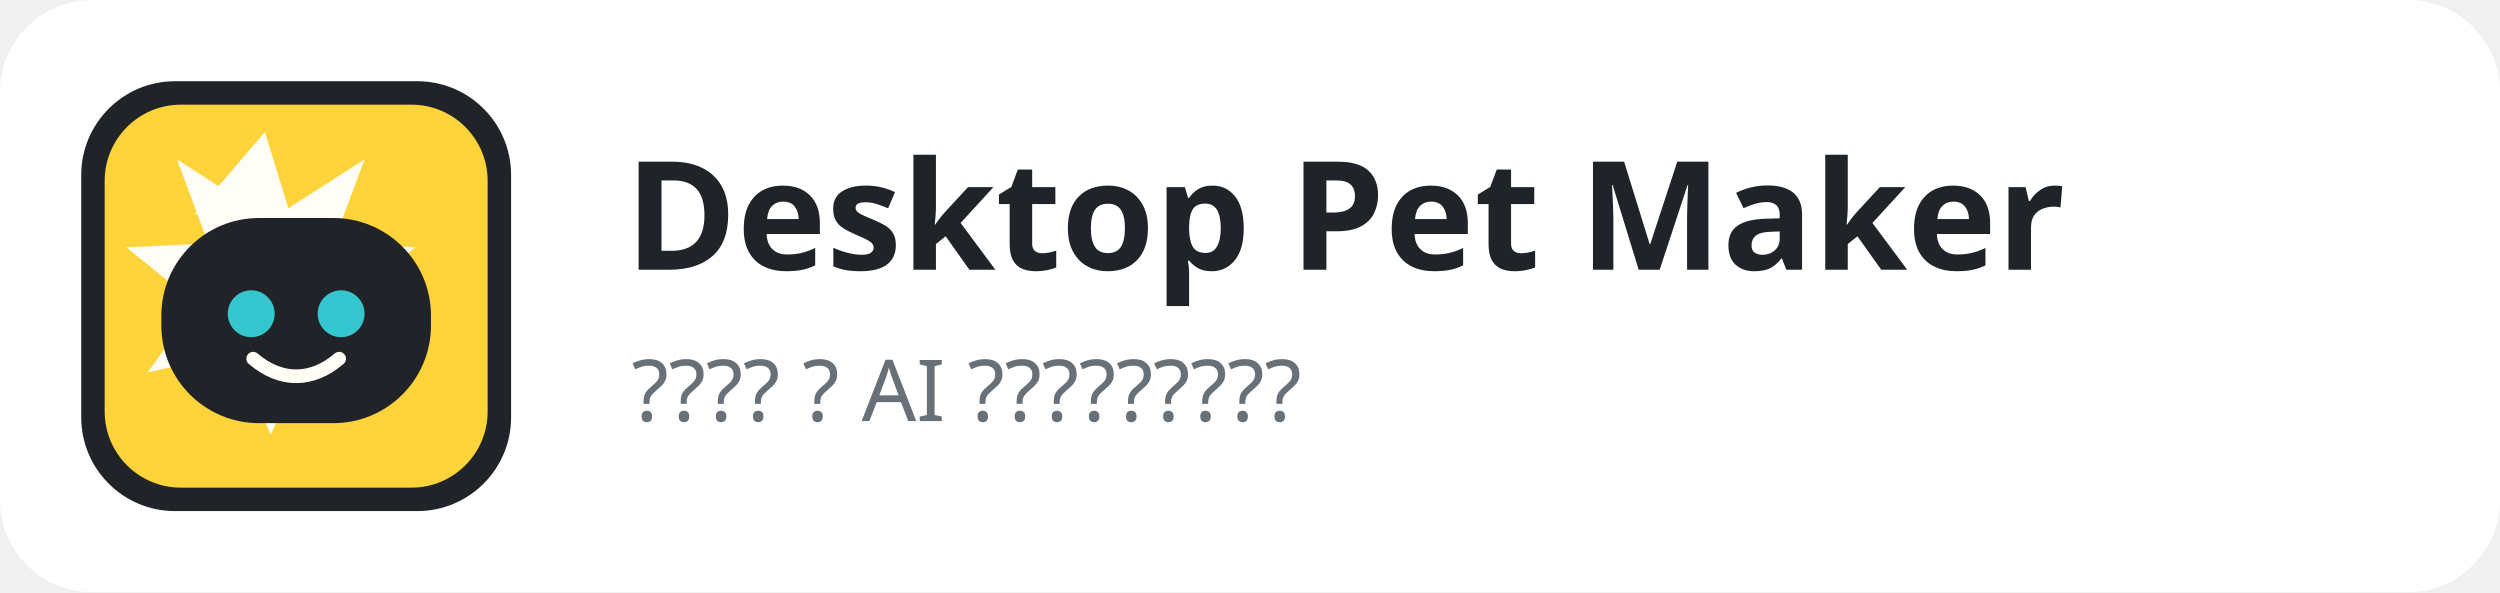
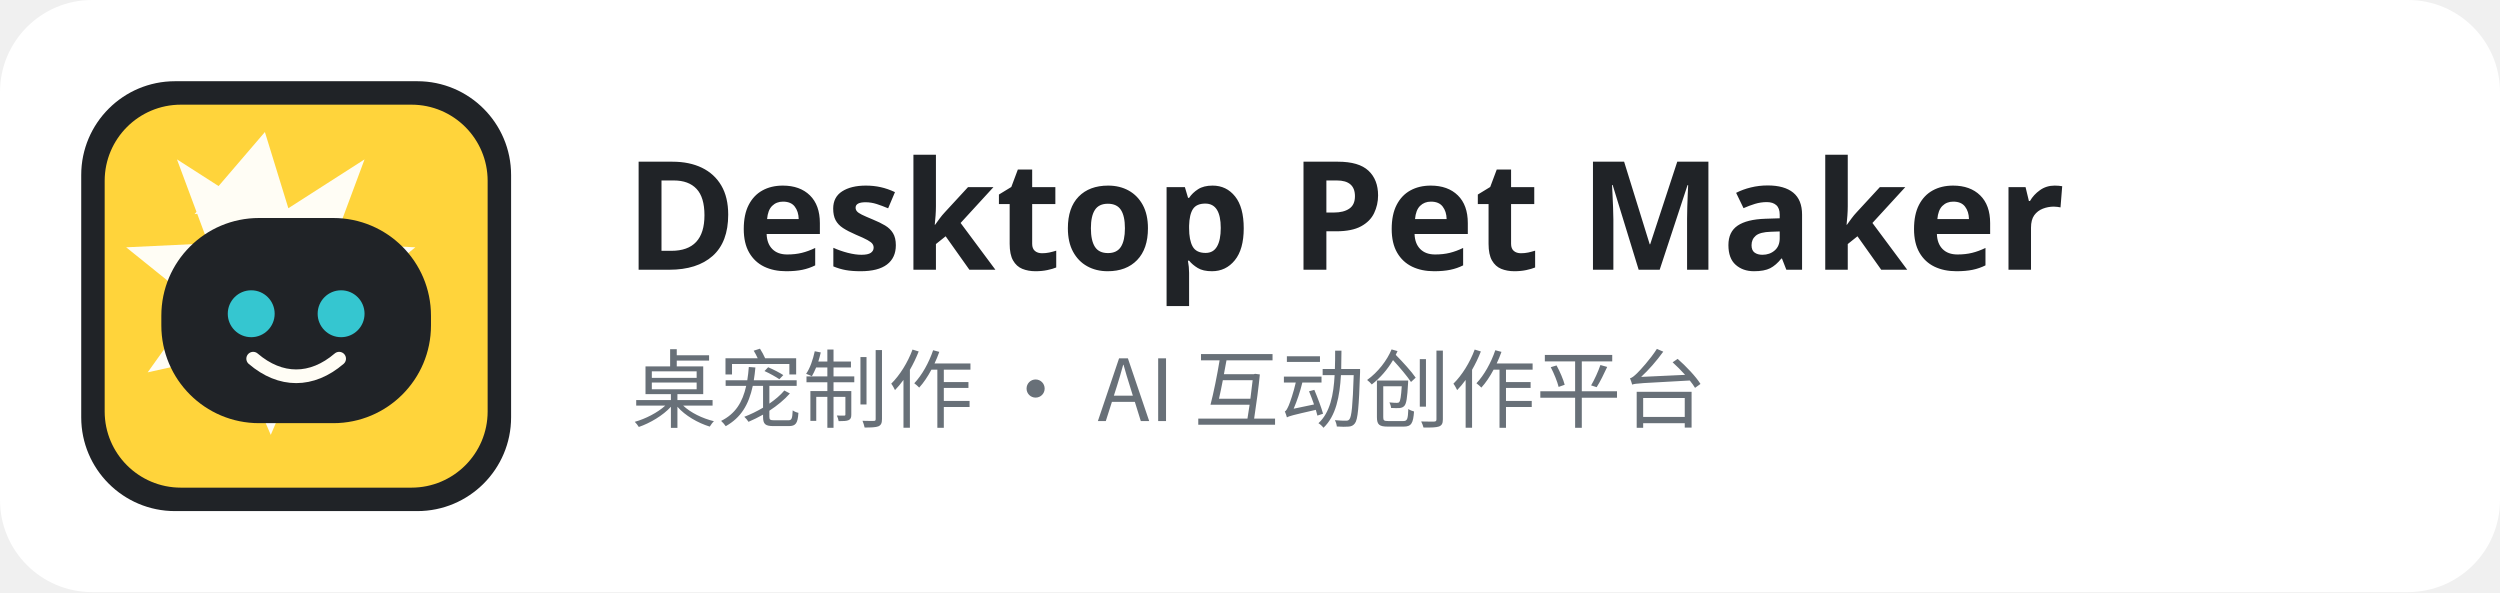
<svg xmlns="http://www.w3.org/2000/svg" viewBox="0 0 760 180">
  <rect width="760" height="180" rx="28" fill="#FFFFFF" />
  <g transform="translate(14 14) scale(.594)">
    <rect x="18" y="18" width="220" height="220" rx="48" fill="#202327" />
    <rect x="30" y="30" width="196" height="196" rx="39" fill="#FFD43B" />
    <path d="M76 86 112 44l12 39 39-25-16 43 42 2-36 29 25 35-45-10-18 42-18-42-45 10 25-35-36-29 42-2-16-43 39 25z" fill="#FFFDF5" />
    <rect x="59" y="88" width="138" height="105" rx="50" fill="#202327" />
    <circle cx="105" cy="137" r="12" fill="#35C6D0" />
    <circle cx="151" cy="137" r="12" fill="#35C6D0" />
    <path d="M106 160c14 12 30 12 44 0" fill="none" stroke="#FFFDF5" stroke-width="7" stroke-linecap="round" />
  </g>
  <text x="190" y="82" font-family="Segoe UI, Microsoft YaHei UI, sans-serif" font-size="46" font-weight="700" fill="#202327">Desktop Pet Maker</text>
-   <text x="192" y="128" font-family="Microsoft YaHei UI, Segoe UI, sans-serif" font-size="26" fill="#687078">???? ? AI ?????????</text>
+   <text x="192" y="128" font-family="Microsoft YaHei UI, Noto Sans CJK SC, Segoe UI, sans-serif" font-size="26" fill="#687078">桌宠制作 · AI 互动创作平台</text>
</svg>
